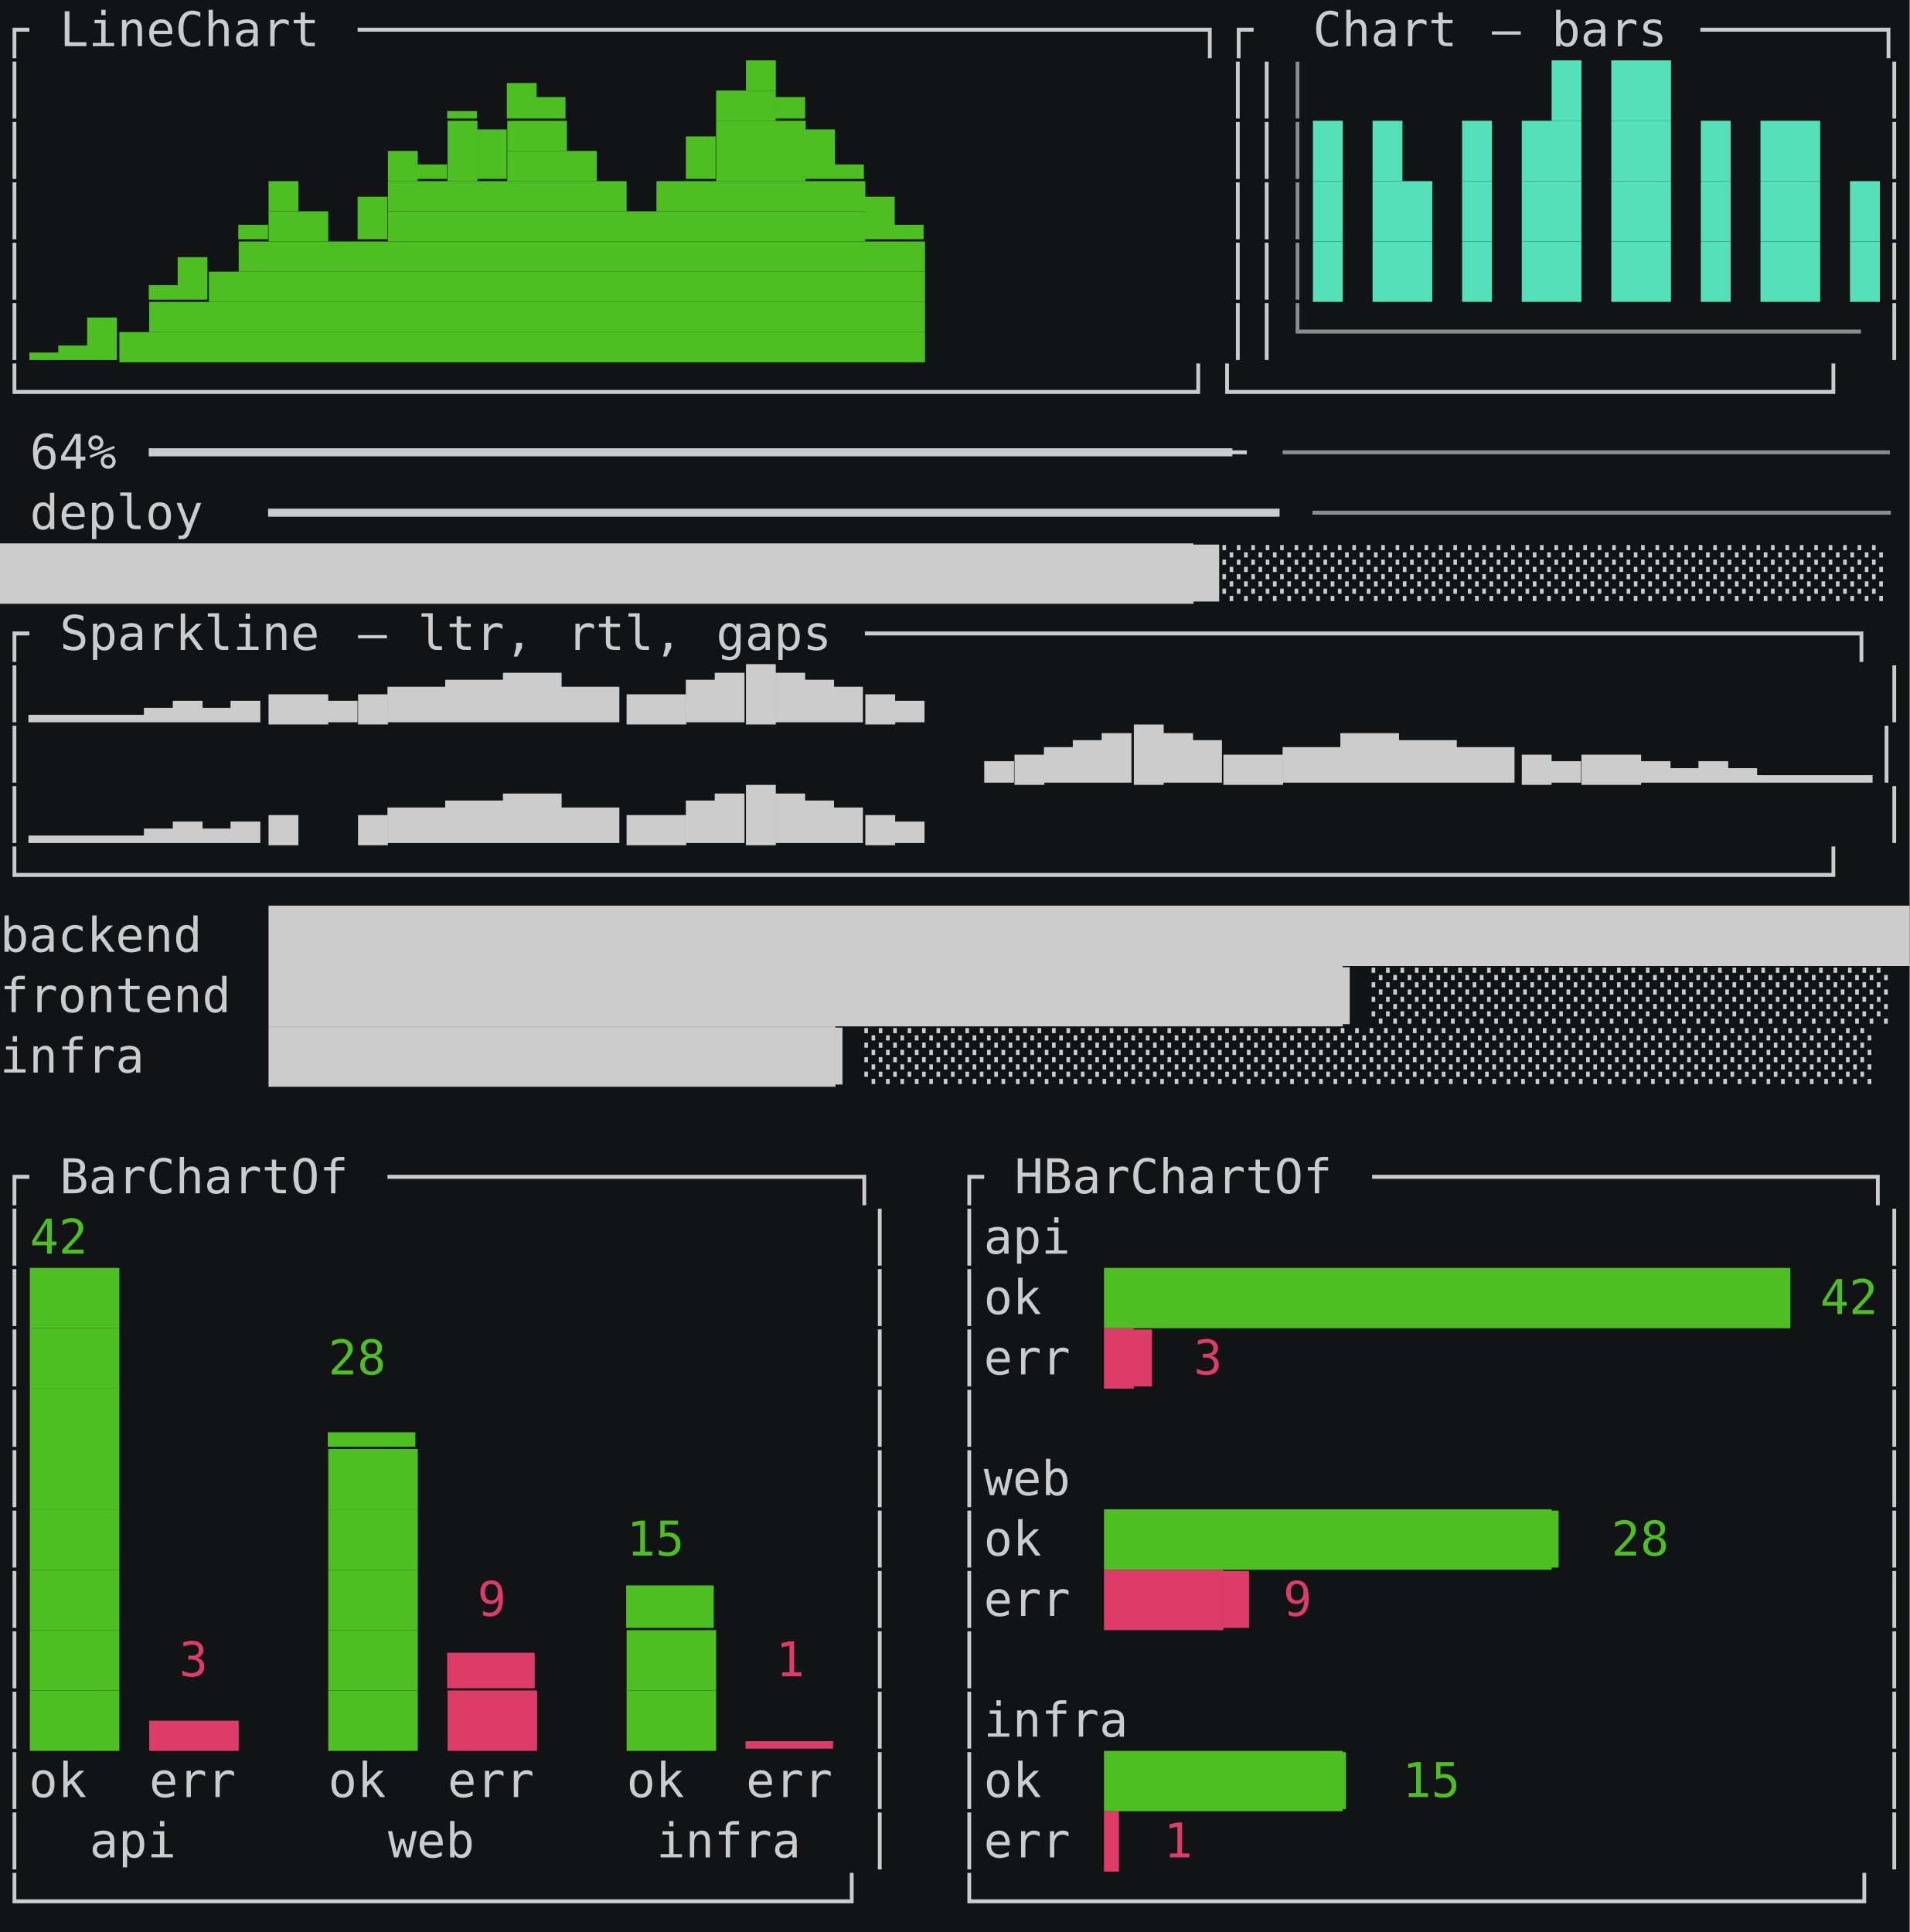
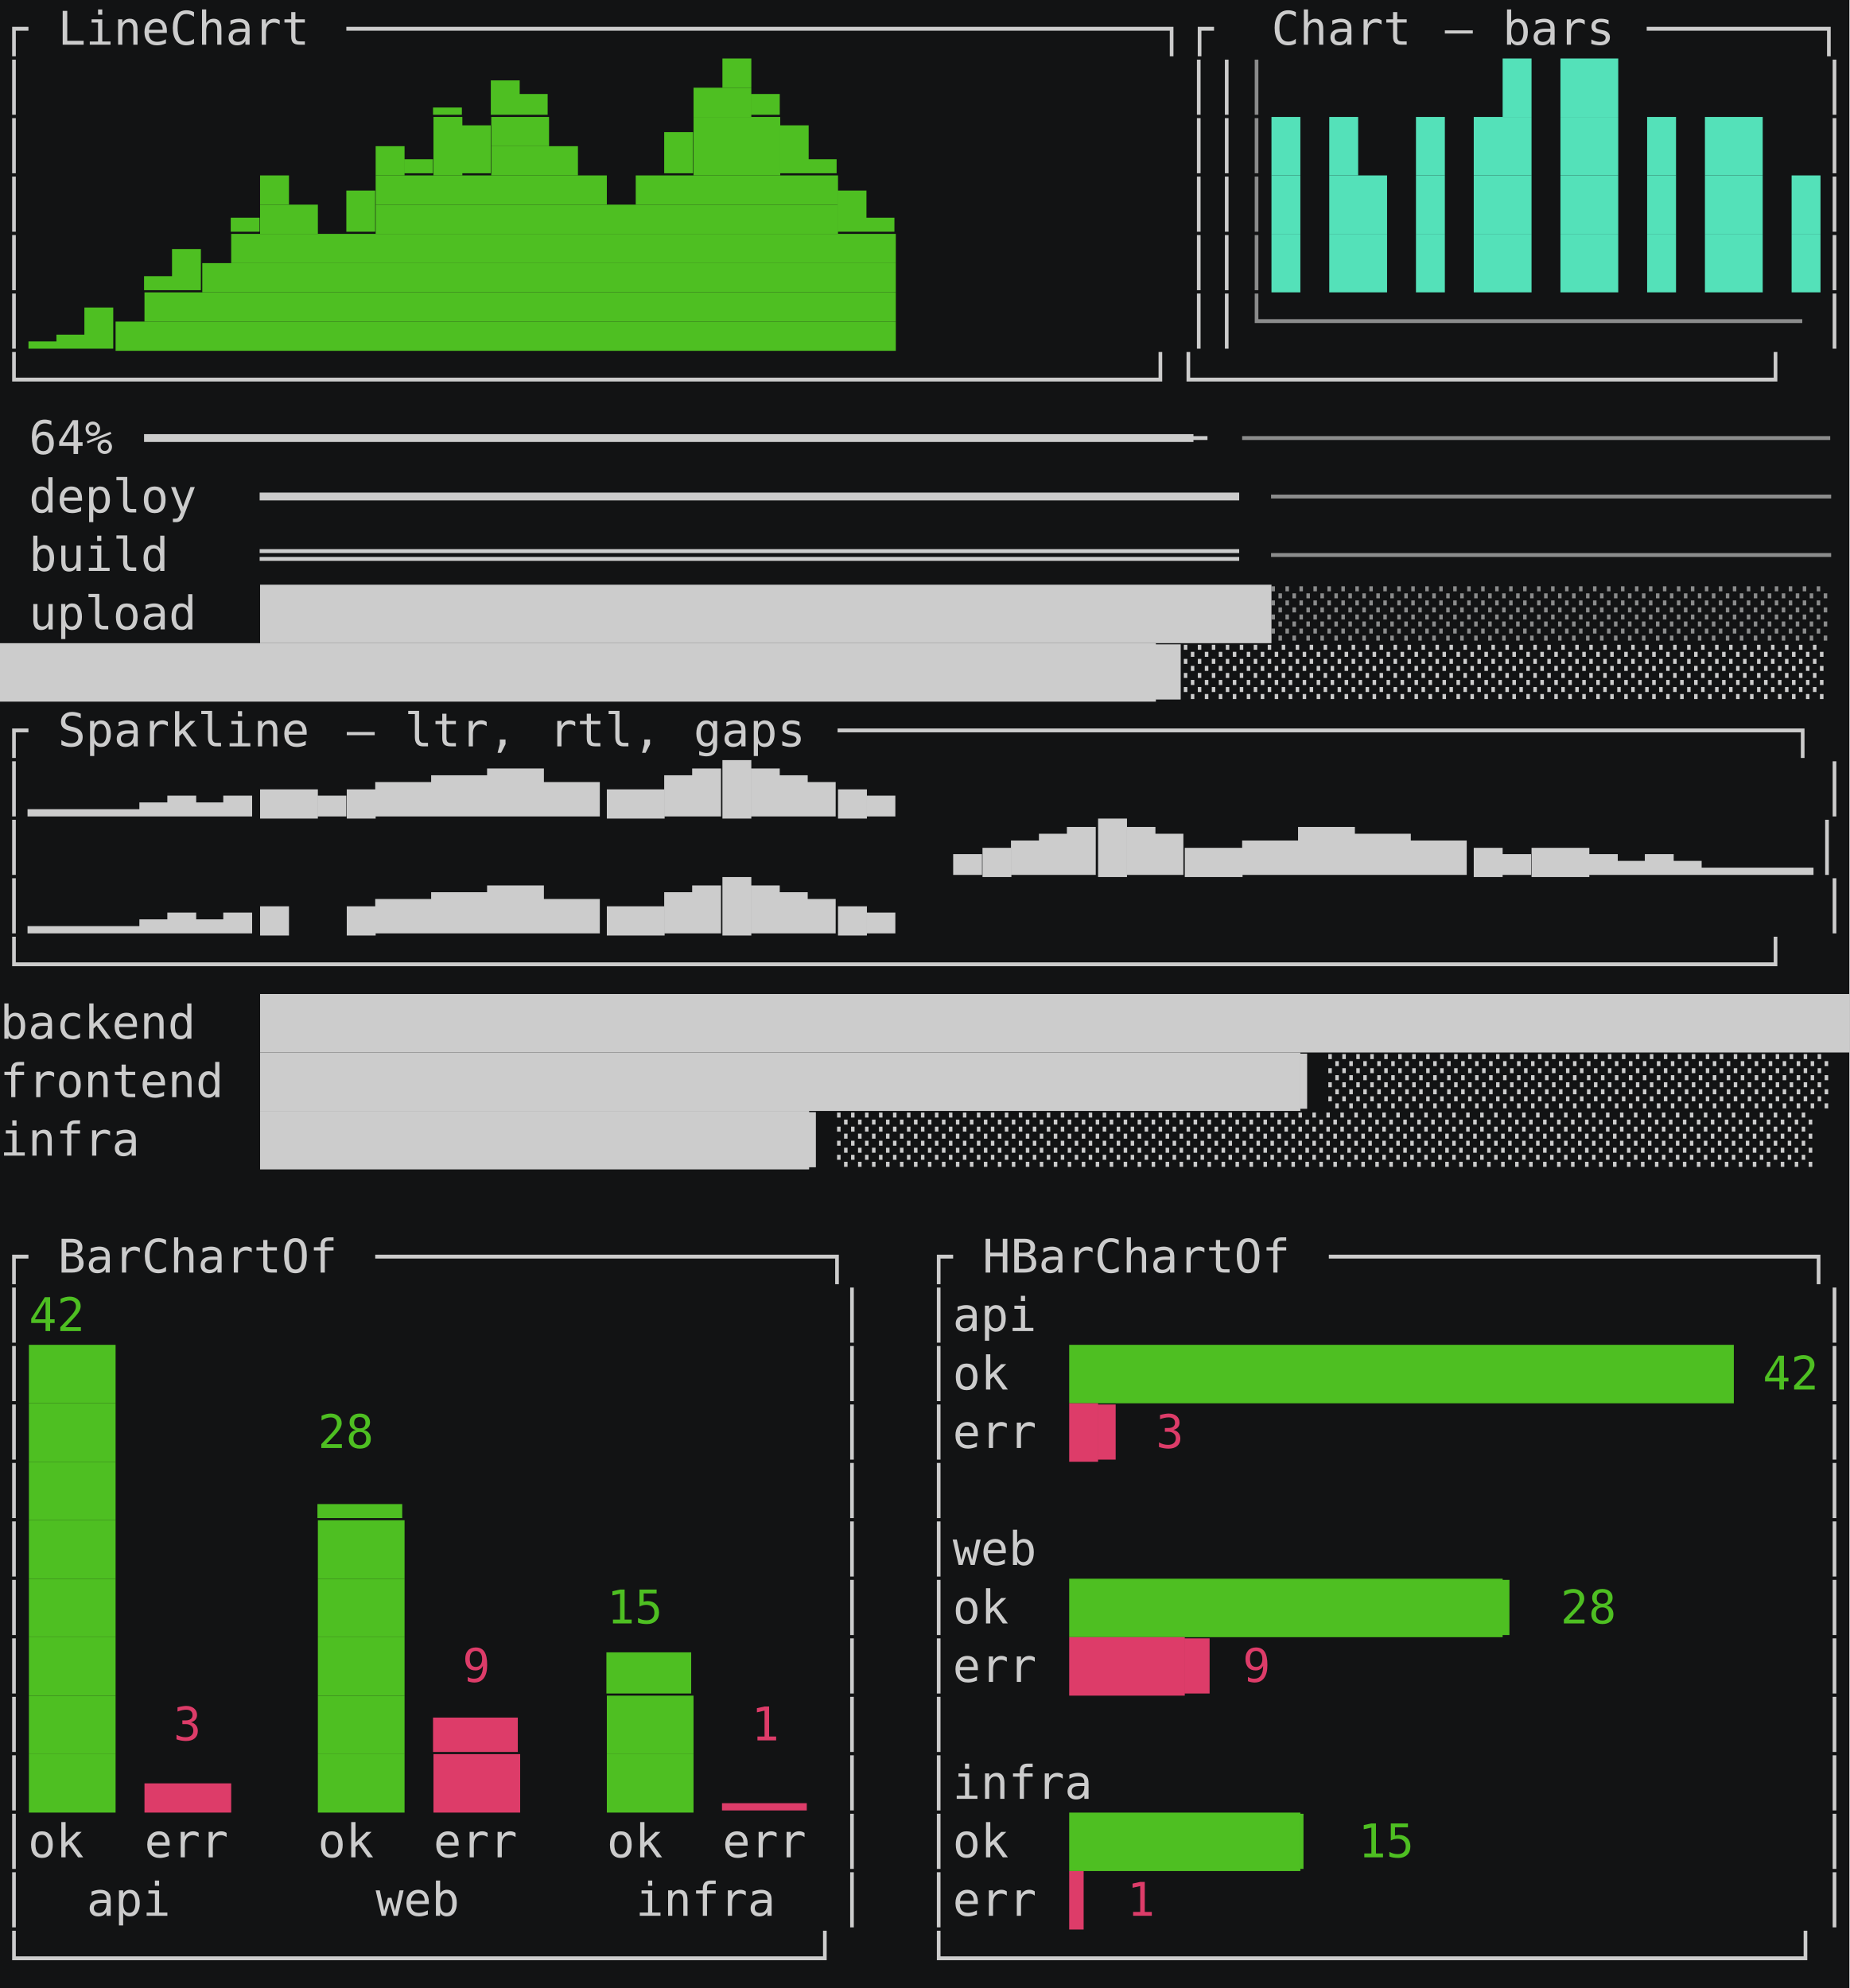
- <svg xmlns="http://www.w3.org/2000/svg" width="537.60" height="544.00" viewBox="0 0 537.60 544.00" font-family="ui-monospace, SFMono-Regular, Menlo, Consolas, monospace" font-size="13.5">
+ <svg xmlns="http://www.w3.org/2000/svg" width="537.60" height="578.00" viewBox="0 0 537.60 578.00" font-family="ui-monospace, SFMono-Regular, Menlo, Consolas, monospace" font-size="13.5">
  <rect width="100%" height="100%" fill="#121314" />
  <text x="0.00" y="13.00" fill="#cccccc" textLength="8.40" lengthAdjust="spacingAndGlyphs">┌</text>
  <text x="16.80" y="13.00" fill="#cccccc" textLength="75.60" lengthAdjust="spacingAndGlyphs">LineChart</text>
  <text x="100.80" y="13.00" fill="#cccccc" textLength="260.40" lengthAdjust="spacingAndGlyphs">─────────────────────────────┐┌</text>
  <text x="369.60" y="13.00" fill="#cccccc" textLength="42.00" lengthAdjust="spacingAndGlyphs">Chart</text>
  <text x="420.00" y="13.00" fill="#cccccc" textLength="8.40" lengthAdjust="spacingAndGlyphs">—</text>
  <text x="436.80" y="13.00" fill="#cccccc" textLength="33.60" lengthAdjust="spacingAndGlyphs">bars</text>
  <text x="478.80" y="13.00" fill="#cccccc" textLength="58.80" lengthAdjust="spacingAndGlyphs">──────┐</text>
  <text x="0.00" y="30.00" fill="#cccccc" textLength="8.40" lengthAdjust="spacingAndGlyphs">│</text>
  <text x="126.00" y="30.00" fill="#4ebf22" textLength="8.40" lengthAdjust="spacingAndGlyphs">▁</text>
  <text x="142.80" y="30.00" fill="#4ebf22" textLength="16.80" lengthAdjust="spacingAndGlyphs">▅▃</text>
  <rect x="210.00" y="17.00" width="8.40" height="8.50" fill="#4ebf22" />
  <rect x="201.60" y="25.50" width="16.80" height="8.50" fill="#4ebf22" />
  <text x="218.40" y="30.00" fill="#4ebf22" textLength="8.40" lengthAdjust="spacingAndGlyphs">▃</text>
  <text x="344.40" y="30.00" fill="#cccccc" textLength="16.80" lengthAdjust="spacingAndGlyphs">││</text>
  <text x="361.20" y="30.00" fill="#cccccc" textLength="8.40" lengthAdjust="spacingAndGlyphs" opacity="0.65">│</text>
  <rect x="436.80" y="17.00" width="8.40" height="17.00" fill="#54e1b9" />
  <rect x="453.60" y="17.00" width="16.80" height="17.00" fill="#54e1b9" />
  <text x="529.20" y="30.00" fill="#cccccc" textLength="8.40" lengthAdjust="spacingAndGlyphs">│</text>
  <text x="0.00" y="47.00" fill="#cccccc" textLength="8.40" lengthAdjust="spacingAndGlyphs">│</text>
  <rect x="109.20" y="42.50" width="8.40" height="8.50" fill="#4ebf22" />
  <text x="117.60" y="47.00" fill="#4ebf22" textLength="8.40" lengthAdjust="spacingAndGlyphs">▂</text>
  <rect x="126.00" y="34.00" width="8.40" height="17.00" fill="#4ebf22" />
  <text x="134.40" y="47.00" fill="#4ebf22" textLength="8.40" lengthAdjust="spacingAndGlyphs">▇</text>
  <rect x="142.80" y="34.00" width="16.80" height="8.50" fill="#4ebf22" />
  <rect x="142.80" y="42.50" width="25.20" height="8.50" fill="#4ebf22" />
  <text x="193.20" y="47.00" fill="#4ebf22" textLength="8.40" lengthAdjust="spacingAndGlyphs">▆</text>
  <rect x="201.60" y="34.00" width="25.20" height="17.00" fill="#4ebf22" />
  <text x="226.80" y="47.00" fill="#4ebf22" textLength="16.80" lengthAdjust="spacingAndGlyphs">▇▂</text>
  <text x="344.40" y="47.00" fill="#cccccc" textLength="16.80" lengthAdjust="spacingAndGlyphs">││</text>
  <text x="361.20" y="47.00" fill="#cccccc" textLength="8.40" lengthAdjust="spacingAndGlyphs" opacity="0.65">│</text>
  <rect x="369.60" y="34.00" width="8.40" height="17.00" fill="#54e1b9" />
  <rect x="386.40" y="34.00" width="8.40" height="17.00" fill="#54e1b9" />
  <rect x="411.60" y="34.00" width="8.40" height="17.00" fill="#54e1b9" />
  <rect x="428.40" y="34.00" width="16.80" height="17.00" fill="#54e1b9" />
  <rect x="453.60" y="34.00" width="16.80" height="17.00" fill="#54e1b9" />
  <rect x="478.80" y="34.00" width="8.40" height="17.00" fill="#54e1b9" />
  <rect x="495.60" y="34.00" width="16.80" height="17.00" fill="#54e1b9" />
  <text x="529.20" y="47.00" fill="#cccccc" textLength="8.40" lengthAdjust="spacingAndGlyphs">│</text>
  <text x="0.00" y="64.00" fill="#cccccc" textLength="8.40" lengthAdjust="spacingAndGlyphs">│</text>
  <text x="67.20" y="64.00" fill="#4ebf22" textLength="8.40" lengthAdjust="spacingAndGlyphs">▂</text>
  <rect x="75.60" y="51.00" width="8.40" height="8.50" fill="#4ebf22" />
  <rect x="75.60" y="59.50" width="16.80" height="8.50" fill="#4ebf22" />
  <text x="100.80" y="64.00" fill="#4ebf22" textLength="8.40" lengthAdjust="spacingAndGlyphs">▆</text>
  <rect x="109.20" y="51.00" width="67.20" height="8.50" fill="#4ebf22" />
  <rect x="184.80" y="51.00" width="58.80" height="8.50" fill="#4ebf22" />
  <rect x="109.20" y="59.50" width="134.40" height="8.50" fill="#4ebf22" />
  <text x="243.60" y="64.00" fill="#4ebf22" textLength="16.80" lengthAdjust="spacingAndGlyphs">▆▂</text>
  <text x="344.40" y="64.00" fill="#cccccc" textLength="16.80" lengthAdjust="spacingAndGlyphs">││</text>
  <text x="361.20" y="64.00" fill="#cccccc" textLength="8.40" lengthAdjust="spacingAndGlyphs" opacity="0.65">│</text>
  <rect x="369.60" y="51.00" width="8.40" height="17.00" fill="#54e1b9" />
  <rect x="386.40" y="51.00" width="16.80" height="17.00" fill="#54e1b9" />
  <rect x="411.60" y="51.00" width="8.40" height="17.00" fill="#54e1b9" />
  <rect x="428.40" y="51.00" width="16.80" height="17.00" fill="#54e1b9" />
  <rect x="453.60" y="51.00" width="16.80" height="17.00" fill="#54e1b9" />
  <rect x="478.80" y="51.00" width="8.40" height="17.00" fill="#54e1b9" />
  <rect x="495.60" y="51.00" width="16.80" height="17.00" fill="#54e1b9" />
  <rect x="520.80" y="51.00" width="8.40" height="17.00" fill="#54e1b9" />
  <text x="529.20" y="64.00" fill="#cccccc" textLength="8.40" lengthAdjust="spacingAndGlyphs">│</text>
  <text x="0.00" y="81.00" fill="#cccccc" textLength="8.40" lengthAdjust="spacingAndGlyphs">│</text>
  <text x="42.00" y="81.00" fill="#4ebf22" textLength="16.80" lengthAdjust="spacingAndGlyphs">▂▆</text>
  <rect x="67.20" y="68.00" width="193.20" height="8.50" fill="#4ebf22" />
  <rect x="58.80" y="76.50" width="201.60" height="8.50" fill="#4ebf22" />
  <text x="344.40" y="81.00" fill="#cccccc" textLength="16.80" lengthAdjust="spacingAndGlyphs">││</text>
  <text x="361.20" y="81.00" fill="#cccccc" textLength="8.40" lengthAdjust="spacingAndGlyphs" opacity="0.65">│</text>
  <rect x="369.60" y="68.00" width="8.40" height="17.00" fill="#54e1b9" />
  <rect x="386.40" y="68.00" width="16.80" height="17.00" fill="#54e1b9" />
  <rect x="411.60" y="68.00" width="8.40" height="17.00" fill="#54e1b9" />
  <rect x="428.40" y="68.00" width="16.80" height="17.00" fill="#54e1b9" />
  <rect x="453.60" y="68.00" width="16.80" height="17.00" fill="#54e1b9" />
  <rect x="478.80" y="68.00" width="8.40" height="17.00" fill="#54e1b9" />
  <rect x="495.60" y="68.00" width="16.80" height="17.00" fill="#54e1b9" />
  <rect x="520.80" y="68.00" width="8.40" height="17.00" fill="#54e1b9" />
  <text x="529.20" y="81.00" fill="#cccccc" textLength="8.40" lengthAdjust="spacingAndGlyphs">│</text>
  <text x="0.00" y="98.00" fill="#cccccc" textLength="8.40" lengthAdjust="spacingAndGlyphs">│</text>
  <text x="8.40" y="98.00" fill="#4ebf22" textLength="25.20" lengthAdjust="spacingAndGlyphs">▁▂▆</text>
  <rect x="42.00" y="85.00" width="218.40" height="8.50" fill="#4ebf22" />
  <rect x="33.60" y="93.50" width="226.80" height="8.50" fill="#4ebf22" />
  <text x="344.40" y="98.00" fill="#cccccc" textLength="16.80" lengthAdjust="spacingAndGlyphs">││</text>
  <text x="361.20" y="98.00" fill="#cccccc" textLength="168.00" lengthAdjust="spacingAndGlyphs" opacity="0.65">└───────────────────</text>
  <text x="529.20" y="98.00" fill="#cccccc" textLength="8.40" lengthAdjust="spacingAndGlyphs">│</text>
  <text x="0.00" y="115.00" fill="#cccccc" textLength="537.60" lengthAdjust="spacingAndGlyphs">└────────────────────────────────────────┘└────────────────────┘</text>
  <text x="8.40" y="132.00" fill="#cccccc" textLength="25.20" lengthAdjust="spacingAndGlyphs">64%</text>
  <text x="42.00" y="132.00" fill="#cccccc" textLength="319.20" lengthAdjust="spacingAndGlyphs">━━━━━━━━━━━━━━━━━━━━━━━━━━━━━━━━━━━━━╾</text>
  <text x="361.20" y="132.00" fill="#cccccc" textLength="176.40" lengthAdjust="spacingAndGlyphs" opacity="0.65">─────────────────────</text>
  <text x="8.40" y="149.00" fill="#cccccc" textLength="50.40" lengthAdjust="spacingAndGlyphs">deploy</text>
  <text x="75.60" y="149.00" fill="#cccccc" textLength="294.00" lengthAdjust="spacingAndGlyphs">━━━━━━━━━━━━━━━━━━━━━━━━━━━━━━━━━━━</text>
  <text x="369.60" y="149.00" fill="#cccccc" textLength="168.00" lengthAdjust="spacingAndGlyphs" opacity="0.65">────────────────────</text>
-   <rect x="0.00" y="153.00" width="336.00" height="17.00" fill="#cccccc" />
-   <text x="336.00" y="166.00" fill="#cccccc" textLength="201.60" lengthAdjust="spacingAndGlyphs">▉░░░░░░░░░░░░░░░░░░░░░░░</text>
-   <text x="0.00" y="183.00" fill="#cccccc" textLength="8.40" lengthAdjust="spacingAndGlyphs">┌</text>
-   <text x="16.80" y="183.00" fill="#cccccc" textLength="75.60" lengthAdjust="spacingAndGlyphs">Sparkline</text>
-   <text x="100.80" y="183.00" fill="#cccccc" textLength="8.40" lengthAdjust="spacingAndGlyphs">—</text>
-   <text x="117.60" y="183.00" fill="#cccccc" textLength="33.60" lengthAdjust="spacingAndGlyphs">ltr,</text>
-   <text x="159.60" y="183.00" fill="#cccccc" textLength="33.60" lengthAdjust="spacingAndGlyphs">rtl,</text>
-   <text x="201.60" y="183.00" fill="#cccccc" textLength="33.60" lengthAdjust="spacingAndGlyphs">gaps</text>
-   <text x="243.60" y="183.00" fill="#cccccc" textLength="294.00" lengthAdjust="spacingAndGlyphs">──────────────────────────────────┐</text>
-   <text x="0.00" y="200.00" fill="#cccccc" textLength="75.60" lengthAdjust="spacingAndGlyphs">│▁▁▁▁▂▃▂▃</text>
-   <rect x="75.60" y="195.50" width="16.80" height="8.50" fill="#cccccc" />
-   <text x="92.40" y="200.00" fill="#cccccc" textLength="8.40" lengthAdjust="spacingAndGlyphs">▃</text>
-   <rect x="100.80" y="195.50" width="8.40" height="8.50" fill="#cccccc" />
-   <text x="109.20" y="200.00" fill="#cccccc" textLength="67.20" lengthAdjust="spacingAndGlyphs">▅▅▆▆▇▇▅▅</text>
-   <rect x="176.40" y="195.50" width="16.80" height="8.50" fill="#cccccc" />
-   <text x="193.20" y="200.00" fill="#cccccc" textLength="16.80" lengthAdjust="spacingAndGlyphs">▆▇</text>
-   <rect x="210.00" y="187.00" width="8.40" height="17.00" fill="#cccccc" />
-   <text x="218.40" y="200.00" fill="#cccccc" textLength="25.20" lengthAdjust="spacingAndGlyphs">▇▆▅</text>
-   <rect x="243.60" y="195.50" width="8.40" height="8.50" fill="#cccccc" />
-   <text x="252.00" y="200.00" fill="#cccccc" textLength="8.40" lengthAdjust="spacingAndGlyphs">▃</text>
-   <text x="529.20" y="200.00" fill="#cccccc" textLength="8.40" lengthAdjust="spacingAndGlyphs">│</text>
-   <text x="0.00" y="217.00" fill="#cccccc" textLength="8.40" lengthAdjust="spacingAndGlyphs">│</text>
-   <text x="277.20" y="217.00" fill="#cccccc" textLength="8.40" lengthAdjust="spacingAndGlyphs">▃</text>
-   <rect x="285.60" y="212.50" width="8.40" height="8.50" fill="#cccccc" />
-   <text x="294.00" y="217.00" fill="#cccccc" textLength="25.20" lengthAdjust="spacingAndGlyphs">▅▆▇</text>
-   <rect x="319.20" y="204.00" width="8.40" height="17.00" fill="#cccccc" />
-   <text x="327.60" y="217.00" fill="#cccccc" textLength="16.80" lengthAdjust="spacingAndGlyphs">▇▆</text>
-   <rect x="344.40" y="212.50" width="16.80" height="8.50" fill="#cccccc" />
-   <text x="361.20" y="217.00" fill="#cccccc" textLength="67.20" lengthAdjust="spacingAndGlyphs">▅▅▇▇▆▆▅▅</text>
-   <rect x="428.40" y="212.50" width="8.40" height="8.50" fill="#cccccc" />
-   <text x="436.80" y="217.00" fill="#cccccc" textLength="8.40" lengthAdjust="spacingAndGlyphs">▃</text>
-   <rect x="445.20" y="212.50" width="16.80" height="8.50" fill="#cccccc" />
-   <text x="462.00" y="217.00" fill="#cccccc" textLength="75.60" lengthAdjust="spacingAndGlyphs">▃▂▃▂▁▁▁▁│</text>
+   <text x="8.40" y="166.00" fill="#cccccc" textLength="42.00" lengthAdjust="spacingAndGlyphs">build</text>
+   <text x="75.60" y="166.00" fill="#cccccc" textLength="294.00" lengthAdjust="spacingAndGlyphs">═══════════════════════════════════</text>
+   <text x="369.60" y="166.00" fill="#cccccc" textLength="168.00" lengthAdjust="spacingAndGlyphs" opacity="0.65">────────────────────</text>
+   <text x="8.40" y="183.00" fill="#cccccc" textLength="50.40" lengthAdjust="spacingAndGlyphs">upload</text>
+   <rect x="75.60" y="170.00" width="294.00" height="17.00" fill="#cccccc" />
+   <text x="369.60" y="183.00" fill="#cccccc" textLength="168.00" lengthAdjust="spacingAndGlyphs" opacity="0.65">░░░░░░░░░░░░░░░░░░░░</text>
+   <rect x="0.00" y="187.00" width="336.00" height="17.00" fill="#cccccc" />
+   <text x="336.00" y="200.00" fill="#cccccc" textLength="201.60" lengthAdjust="spacingAndGlyphs">▉░░░░░░░░░░░░░░░░░░░░░░░</text>
+   <text x="0.00" y="217.00" fill="#cccccc" textLength="8.40" lengthAdjust="spacingAndGlyphs">┌</text>
+   <text x="16.80" y="217.00" fill="#cccccc" textLength="75.60" lengthAdjust="spacingAndGlyphs">Sparkline</text>
+   <text x="100.80" y="217.00" fill="#cccccc" textLength="8.40" lengthAdjust="spacingAndGlyphs">—</text>
+   <text x="117.60" y="217.00" fill="#cccccc" textLength="33.60" lengthAdjust="spacingAndGlyphs">ltr,</text>
+   <text x="159.60" y="217.00" fill="#cccccc" textLength="33.60" lengthAdjust="spacingAndGlyphs">rtl,</text>
+   <text x="201.60" y="217.00" fill="#cccccc" textLength="33.60" lengthAdjust="spacingAndGlyphs">gaps</text>
+   <text x="243.60" y="217.00" fill="#cccccc" textLength="294.00" lengthAdjust="spacingAndGlyphs">──────────────────────────────────┐</text>
  <text x="0.00" y="234.00" fill="#cccccc" textLength="75.60" lengthAdjust="spacingAndGlyphs">│▁▁▁▁▂▃▂▃</text>
-   <rect x="75.60" y="229.50" width="8.40" height="8.50" fill="#cccccc" />
+   <rect x="75.60" y="229.50" width="16.80" height="8.50" fill="#cccccc" />
+   <text x="92.40" y="234.00" fill="#cccccc" textLength="8.40" lengthAdjust="spacingAndGlyphs">▃</text>
  <rect x="100.80" y="229.50" width="8.40" height="8.50" fill="#cccccc" />
  <text x="109.20" y="234.00" fill="#cccccc" textLength="67.20" lengthAdjust="spacingAndGlyphs">▅▅▆▆▇▇▅▅</text>
  <rect x="176.40" y="229.50" width="16.80" height="8.50" fill="#cccccc" />
  <text x="193.20" y="234.00" fill="#cccccc" textLength="16.80" lengthAdjust="spacingAndGlyphs">▆▇</text>
  <rect x="210.00" y="221.00" width="8.40" height="17.00" fill="#cccccc" />
  <text x="218.40" y="234.00" fill="#cccccc" textLength="25.20" lengthAdjust="spacingAndGlyphs">▇▆▅</text>
  <rect x="243.60" y="229.50" width="8.40" height="8.50" fill="#cccccc" />
  <text x="252.00" y="234.00" fill="#cccccc" textLength="8.40" lengthAdjust="spacingAndGlyphs">▃</text>
  <text x="529.20" y="234.00" fill="#cccccc" textLength="8.40" lengthAdjust="spacingAndGlyphs">│</text>
-   <text x="0.00" y="251.00" fill="#cccccc" textLength="537.60" lengthAdjust="spacingAndGlyphs">└──────────────────────────────────────────────────────────────┘</text>
-   <text x="0.00" y="268.00" fill="#cccccc" textLength="58.80" lengthAdjust="spacingAndGlyphs">backend</text>
-   <rect x="75.60" y="255.00" width="462.00" height="17.00" fill="#cccccc" />
-   <text x="0.00" y="285.00" fill="#cccccc" textLength="67.20" lengthAdjust="spacingAndGlyphs">frontend</text>
-   <rect x="75.60" y="272.00" width="302.40" height="17.00" fill="#cccccc" />
-   <text x="378.00" y="285.00" fill="#cccccc" textLength="159.60" lengthAdjust="spacingAndGlyphs">▎░░░░░░░░░░░░░░░░░░</text>
-   <text x="0.00" y="302.00" fill="#cccccc" textLength="42.00" lengthAdjust="spacingAndGlyphs">infra</text>
-   <rect x="75.60" y="289.00" width="159.60" height="17.00" fill="#cccccc" />
-   <text x="235.20" y="302.00" fill="#cccccc" textLength="302.40" lengthAdjust="spacingAndGlyphs">▎░░░░░░░░░░░░░░░░░░░░░░░░░░░░░░░░░░░</text>
-   <text x="0.00" y="336.00" fill="#cccccc" textLength="8.40" lengthAdjust="spacingAndGlyphs">┌</text>
-   <text x="16.80" y="336.00" fill="#cccccc" textLength="84.00" lengthAdjust="spacingAndGlyphs">BarChartOf</text>
-   <text x="109.20" y="336.00" fill="#cccccc" textLength="142.80" lengthAdjust="spacingAndGlyphs">────────────────┐</text>
-   <text x="268.80" y="336.00" fill="#cccccc" textLength="8.40" lengthAdjust="spacingAndGlyphs">┌</text>
-   <text x="285.60" y="336.00" fill="#cccccc" textLength="92.40" lengthAdjust="spacingAndGlyphs">HBarChartOf</text>
-   <text x="386.40" y="336.00" fill="#cccccc" textLength="151.20" lengthAdjust="spacingAndGlyphs">─────────────────┐</text>
-   <text x="0.00" y="353.00" fill="#cccccc" textLength="8.40" lengthAdjust="spacingAndGlyphs">│</text>
-   <text x="8.40" y="353.00" fill="#4ebf22" textLength="16.80" lengthAdjust="spacingAndGlyphs">42</text>
-   <text x="243.60" y="353.00" fill="#cccccc" textLength="8.40" lengthAdjust="spacingAndGlyphs">│</text>
-   <text x="268.80" y="353.00" fill="#cccccc" textLength="33.60" lengthAdjust="spacingAndGlyphs">│api</text>
-   <text x="529.20" y="353.00" fill="#cccccc" textLength="8.40" lengthAdjust="spacingAndGlyphs">│</text>
-   <text x="0.00" y="370.00" fill="#cccccc" textLength="8.40" lengthAdjust="spacingAndGlyphs">│</text>
-   <rect x="8.40" y="357.00" width="25.20" height="17.00" fill="#4ebf22" />
-   <text x="243.60" y="370.00" fill="#cccccc" textLength="8.40" lengthAdjust="spacingAndGlyphs">│</text>
-   <text x="268.80" y="370.00" fill="#cccccc" textLength="25.20" lengthAdjust="spacingAndGlyphs">│ok</text>
-   <rect x="310.80" y="357.00" width="193.20" height="17.00" fill="#4ebf22" />
-   <text x="512.40" y="370.00" fill="#4ebf22" textLength="16.80" lengthAdjust="spacingAndGlyphs">42</text>
-   <text x="529.20" y="370.00" fill="#cccccc" textLength="8.40" lengthAdjust="spacingAndGlyphs">│</text>
+   <text x="0.00" y="251.00" fill="#cccccc" textLength="8.40" lengthAdjust="spacingAndGlyphs">│</text>
+   <text x="277.20" y="251.00" fill="#cccccc" textLength="8.40" lengthAdjust="spacingAndGlyphs">▃</text>
+   <rect x="285.60" y="246.50" width="8.40" height="8.50" fill="#cccccc" />
+   <text x="294.00" y="251.00" fill="#cccccc" textLength="25.20" lengthAdjust="spacingAndGlyphs">▅▆▇</text>
+   <rect x="319.20" y="238.00" width="8.40" height="17.00" fill="#cccccc" />
+   <text x="327.60" y="251.00" fill="#cccccc" textLength="16.80" lengthAdjust="spacingAndGlyphs">▇▆</text>
+   <rect x="344.40" y="246.50" width="16.80" height="8.50" fill="#cccccc" />
+   <text x="361.20" y="251.00" fill="#cccccc" textLength="67.20" lengthAdjust="spacingAndGlyphs">▅▅▇▇▆▆▅▅</text>
+   <rect x="428.40" y="246.50" width="8.40" height="8.50" fill="#cccccc" />
+   <text x="436.80" y="251.00" fill="#cccccc" textLength="8.40" lengthAdjust="spacingAndGlyphs">▃</text>
+   <rect x="445.20" y="246.50" width="16.80" height="8.50" fill="#cccccc" />
+   <text x="462.00" y="251.00" fill="#cccccc" textLength="75.60" lengthAdjust="spacingAndGlyphs">▃▂▃▂▁▁▁▁│</text>
+   <text x="0.00" y="268.00" fill="#cccccc" textLength="75.60" lengthAdjust="spacingAndGlyphs">│▁▁▁▁▂▃▂▃</text>
+   <rect x="75.60" y="263.50" width="8.40" height="8.50" fill="#cccccc" />
+   <rect x="100.80" y="263.50" width="8.40" height="8.50" fill="#cccccc" />
+   <text x="109.20" y="268.00" fill="#cccccc" textLength="67.20" lengthAdjust="spacingAndGlyphs">▅▅▆▆▇▇▅▅</text>
+   <rect x="176.40" y="263.50" width="16.80" height="8.50" fill="#cccccc" />
+   <text x="193.20" y="268.00" fill="#cccccc" textLength="16.80" lengthAdjust="spacingAndGlyphs">▆▇</text>
+   <rect x="210.00" y="255.00" width="8.40" height="17.00" fill="#cccccc" />
+   <text x="218.40" y="268.00" fill="#cccccc" textLength="25.20" lengthAdjust="spacingAndGlyphs">▇▆▅</text>
+   <rect x="243.60" y="263.50" width="8.40" height="8.50" fill="#cccccc" />
+   <text x="252.00" y="268.00" fill="#cccccc" textLength="8.40" lengthAdjust="spacingAndGlyphs">▃</text>
+   <text x="529.20" y="268.00" fill="#cccccc" textLength="8.40" lengthAdjust="spacingAndGlyphs">│</text>
+   <text x="0.00" y="285.00" fill="#cccccc" textLength="537.60" lengthAdjust="spacingAndGlyphs">└──────────────────────────────────────────────────────────────┘</text>
+   <text x="0.00" y="302.00" fill="#cccccc" textLength="58.80" lengthAdjust="spacingAndGlyphs">backend</text>
+   <rect x="75.60" y="289.00" width="462.00" height="17.00" fill="#cccccc" />
+   <text x="0.00" y="319.00" fill="#cccccc" textLength="67.20" lengthAdjust="spacingAndGlyphs">frontend</text>
+   <rect x="75.60" y="306.00" width="302.40" height="17.00" fill="#cccccc" />
+   <text x="378.00" y="319.00" fill="#cccccc" textLength="159.60" lengthAdjust="spacingAndGlyphs">▎░░░░░░░░░░░░░░░░░░</text>
+   <text x="0.00" y="336.00" fill="#cccccc" textLength="42.00" lengthAdjust="spacingAndGlyphs">infra</text>
+   <rect x="75.60" y="323.00" width="159.60" height="17.00" fill="#cccccc" />
+   <text x="235.20" y="336.00" fill="#cccccc" textLength="302.40" lengthAdjust="spacingAndGlyphs">▎░░░░░░░░░░░░░░░░░░░░░░░░░░░░░░░░░░░</text>
+   <text x="0.00" y="370.00" fill="#cccccc" textLength="8.40" lengthAdjust="spacingAndGlyphs">┌</text>
+   <text x="16.80" y="370.00" fill="#cccccc" textLength="84.00" lengthAdjust="spacingAndGlyphs">BarChartOf</text>
+   <text x="109.20" y="370.00" fill="#cccccc" textLength="142.80" lengthAdjust="spacingAndGlyphs">────────────────┐</text>
+   <text x="268.80" y="370.00" fill="#cccccc" textLength="8.40" lengthAdjust="spacingAndGlyphs">┌</text>
+   <text x="285.60" y="370.00" fill="#cccccc" textLength="92.40" lengthAdjust="spacingAndGlyphs">HBarChartOf</text>
+   <text x="386.40" y="370.00" fill="#cccccc" textLength="151.20" lengthAdjust="spacingAndGlyphs">─────────────────┐</text>
  <text x="0.00" y="387.00" fill="#cccccc" textLength="8.40" lengthAdjust="spacingAndGlyphs">│</text>
-   <rect x="8.40" y="374.00" width="25.20" height="17.00" fill="#4ebf22" />
-   <text x="92.40" y="387.00" fill="#4ebf22" textLength="16.80" lengthAdjust="spacingAndGlyphs">28</text>
+   <text x="8.40" y="387.00" fill="#4ebf22" textLength="16.80" lengthAdjust="spacingAndGlyphs">42</text>
  <text x="243.60" y="387.00" fill="#cccccc" textLength="8.40" lengthAdjust="spacingAndGlyphs">│</text>
-   <text x="268.80" y="387.00" fill="#cccccc" textLength="33.60" lengthAdjust="spacingAndGlyphs">│err</text>
-   <rect x="310.80" y="374.00" width="8.40" height="17.00" fill="#dd3c69" />
-   <text x="319.20" y="387.00" fill="#dd3c69" textLength="8.40" lengthAdjust="spacingAndGlyphs">▋</text>
-   <text x="336.00" y="387.00" fill="#dd3c69" textLength="8.40" lengthAdjust="spacingAndGlyphs">3</text>
+   <text x="268.80" y="387.00" fill="#cccccc" textLength="33.60" lengthAdjust="spacingAndGlyphs">│api</text>
  <text x="529.20" y="387.00" fill="#cccccc" textLength="8.40" lengthAdjust="spacingAndGlyphs">│</text>
  <text x="0.00" y="404.00" fill="#cccccc" textLength="8.40" lengthAdjust="spacingAndGlyphs">│</text>
  <rect x="8.40" y="391.00" width="25.20" height="17.00" fill="#4ebf22" />
-   <text x="92.40" y="404.00" fill="#4ebf22" textLength="25.20" lengthAdjust="spacingAndGlyphs">▂▂▂</text>
  <text x="243.60" y="404.00" fill="#cccccc" textLength="8.40" lengthAdjust="spacingAndGlyphs">│</text>
-   <text x="268.80" y="404.00" fill="#cccccc" textLength="8.40" lengthAdjust="spacingAndGlyphs">│</text>
+   <text x="268.80" y="404.00" fill="#cccccc" textLength="25.20" lengthAdjust="spacingAndGlyphs">│ok</text>
+   <rect x="310.80" y="391.00" width="193.20" height="17.00" fill="#4ebf22" />
+   <text x="512.40" y="404.00" fill="#4ebf22" textLength="16.80" lengthAdjust="spacingAndGlyphs">42</text>
  <text x="529.20" y="404.00" fill="#cccccc" textLength="8.40" lengthAdjust="spacingAndGlyphs">│</text>
  <text x="0.00" y="421.00" fill="#cccccc" textLength="8.40" lengthAdjust="spacingAndGlyphs">│</text>
  <rect x="8.40" y="408.00" width="25.20" height="17.00" fill="#4ebf22" />
-   <rect x="92.40" y="408.00" width="25.20" height="17.00" fill="#4ebf22" />
+   <text x="92.40" y="421.00" fill="#4ebf22" textLength="16.80" lengthAdjust="spacingAndGlyphs">28</text>
  <text x="243.60" y="421.00" fill="#cccccc" textLength="8.40" lengthAdjust="spacingAndGlyphs">│</text>
-   <text x="268.80" y="421.00" fill="#cccccc" textLength="33.60" lengthAdjust="spacingAndGlyphs">│web</text>
+   <text x="268.80" y="421.00" fill="#cccccc" textLength="33.60" lengthAdjust="spacingAndGlyphs">│err</text>
+   <rect x="310.80" y="408.00" width="8.40" height="17.00" fill="#dd3c69" />
+   <text x="319.20" y="421.00" fill="#dd3c69" textLength="8.40" lengthAdjust="spacingAndGlyphs">▋</text>
+   <text x="336.00" y="421.00" fill="#dd3c69" textLength="8.40" lengthAdjust="spacingAndGlyphs">3</text>
  <text x="529.20" y="421.00" fill="#cccccc" textLength="8.40" lengthAdjust="spacingAndGlyphs">│</text>
  <text x="0.00" y="438.00" fill="#cccccc" textLength="8.40" lengthAdjust="spacingAndGlyphs">│</text>
  <rect x="8.40" y="425.00" width="25.20" height="17.00" fill="#4ebf22" />
-   <rect x="92.40" y="425.00" width="25.20" height="17.00" fill="#4ebf22" />
-   <text x="176.40" y="438.00" fill="#4ebf22" textLength="16.80" lengthAdjust="spacingAndGlyphs">15</text>
+   <text x="92.40" y="438.00" fill="#4ebf22" textLength="25.20" lengthAdjust="spacingAndGlyphs">▂▂▂</text>
  <text x="243.60" y="438.00" fill="#cccccc" textLength="8.40" lengthAdjust="spacingAndGlyphs">│</text>
-   <text x="268.80" y="438.00" fill="#cccccc" textLength="25.20" lengthAdjust="spacingAndGlyphs">│ok</text>
-   <rect x="310.80" y="425.00" width="126.00" height="17.00" fill="#4ebf22" />
-   <text x="436.80" y="438.00" fill="#4ebf22" textLength="8.40" lengthAdjust="spacingAndGlyphs">▎</text>
-   <text x="453.60" y="438.00" fill="#4ebf22" textLength="16.80" lengthAdjust="spacingAndGlyphs">28</text>
+   <text x="268.80" y="438.00" fill="#cccccc" textLength="8.40" lengthAdjust="spacingAndGlyphs">│</text>
  <text x="529.20" y="438.00" fill="#cccccc" textLength="8.40" lengthAdjust="spacingAndGlyphs">│</text>
  <text x="0.00" y="455.00" fill="#cccccc" textLength="8.40" lengthAdjust="spacingAndGlyphs">│</text>
  <rect x="8.40" y="442.00" width="25.20" height="17.00" fill="#4ebf22" />
  <rect x="92.40" y="442.00" width="25.20" height="17.00" fill="#4ebf22" />
-   <text x="134.40" y="455.00" fill="#dd3c69" textLength="8.40" lengthAdjust="spacingAndGlyphs">9</text>
-   <text x="176.40" y="455.00" fill="#4ebf22" textLength="25.20" lengthAdjust="spacingAndGlyphs">▆▆▆</text>
  <text x="243.60" y="455.00" fill="#cccccc" textLength="8.40" lengthAdjust="spacingAndGlyphs">│</text>
-   <text x="268.80" y="455.00" fill="#cccccc" textLength="33.60" lengthAdjust="spacingAndGlyphs">│err</text>
-   <rect x="310.80" y="442.00" width="33.60" height="17.00" fill="#dd3c69" />
-   <text x="344.40" y="455.00" fill="#dd3c69" textLength="8.40" lengthAdjust="spacingAndGlyphs">▉</text>
-   <text x="361.20" y="455.00" fill="#dd3c69" textLength="8.40" lengthAdjust="spacingAndGlyphs">9</text>
+   <text x="268.80" y="455.00" fill="#cccccc" textLength="33.60" lengthAdjust="spacingAndGlyphs">│web</text>
  <text x="529.20" y="455.00" fill="#cccccc" textLength="8.40" lengthAdjust="spacingAndGlyphs">│</text>
  <text x="0.00" y="472.00" fill="#cccccc" textLength="8.40" lengthAdjust="spacingAndGlyphs">│</text>
  <rect x="8.40" y="459.00" width="25.20" height="17.00" fill="#4ebf22" />
-   <text x="50.40" y="472.00" fill="#dd3c69" textLength="8.40" lengthAdjust="spacingAndGlyphs">3</text>
  <rect x="92.40" y="459.00" width="25.20" height="17.00" fill="#4ebf22" />
-   <text x="126.00" y="472.00" fill="#dd3c69" textLength="25.20" lengthAdjust="spacingAndGlyphs">▅▅▅</text>
-   <rect x="176.40" y="459.00" width="25.20" height="17.00" fill="#4ebf22" />
-   <text x="218.40" y="472.00" fill="#dd3c69" textLength="8.40" lengthAdjust="spacingAndGlyphs">1</text>
+   <text x="176.40" y="472.00" fill="#4ebf22" textLength="16.80" lengthAdjust="spacingAndGlyphs">15</text>
  <text x="243.60" y="472.00" fill="#cccccc" textLength="8.40" lengthAdjust="spacingAndGlyphs">│</text>
-   <text x="268.80" y="472.00" fill="#cccccc" textLength="8.40" lengthAdjust="spacingAndGlyphs">│</text>
+   <text x="268.80" y="472.00" fill="#cccccc" textLength="25.20" lengthAdjust="spacingAndGlyphs">│ok</text>
+   <rect x="310.80" y="459.00" width="126.00" height="17.00" fill="#4ebf22" />
+   <text x="436.80" y="472.00" fill="#4ebf22" textLength="8.40" lengthAdjust="spacingAndGlyphs">▎</text>
+   <text x="453.60" y="472.00" fill="#4ebf22" textLength="16.80" lengthAdjust="spacingAndGlyphs">28</text>
  <text x="529.20" y="472.00" fill="#cccccc" textLength="8.40" lengthAdjust="spacingAndGlyphs">│</text>
  <text x="0.00" y="489.00" fill="#cccccc" textLength="8.40" lengthAdjust="spacingAndGlyphs">│</text>
  <rect x="8.40" y="476.00" width="25.20" height="17.00" fill="#4ebf22" />
-   <rect x="42.00" y="484.50" width="25.20" height="8.50" fill="#dd3c69" />
  <rect x="92.40" y="476.00" width="25.20" height="17.00" fill="#4ebf22" />
-   <rect x="126.00" y="476.00" width="25.20" height="17.00" fill="#dd3c69" />
-   <rect x="176.40" y="476.00" width="25.20" height="17.00" fill="#4ebf22" />
-   <text x="210.00" y="489.00" fill="#dd3c69" textLength="25.20" lengthAdjust="spacingAndGlyphs">▁▁▁</text>
+   <text x="134.40" y="489.00" fill="#dd3c69" textLength="8.40" lengthAdjust="spacingAndGlyphs">9</text>
+   <text x="176.40" y="489.00" fill="#4ebf22" textLength="25.20" lengthAdjust="spacingAndGlyphs">▆▆▆</text>
  <text x="243.60" y="489.00" fill="#cccccc" textLength="8.40" lengthAdjust="spacingAndGlyphs">│</text>
-   <text x="268.80" y="489.00" fill="#cccccc" textLength="50.40" lengthAdjust="spacingAndGlyphs">│infra</text>
+   <text x="268.80" y="489.00" fill="#cccccc" textLength="33.60" lengthAdjust="spacingAndGlyphs">│err</text>
+   <rect x="310.80" y="476.00" width="33.60" height="17.00" fill="#dd3c69" />
+   <text x="344.40" y="489.00" fill="#dd3c69" textLength="8.40" lengthAdjust="spacingAndGlyphs">▉</text>
+   <text x="361.20" y="489.00" fill="#dd3c69" textLength="8.40" lengthAdjust="spacingAndGlyphs">9</text>
  <text x="529.20" y="489.00" fill="#cccccc" textLength="8.40" lengthAdjust="spacingAndGlyphs">│</text>
-   <text x="0.00" y="506.00" fill="#cccccc" textLength="25.20" lengthAdjust="spacingAndGlyphs">│ok</text>
-   <text x="42.00" y="506.00" fill="#cccccc" textLength="25.20" lengthAdjust="spacingAndGlyphs">err</text>
-   <text x="92.40" y="506.00" fill="#cccccc" textLength="16.80" lengthAdjust="spacingAndGlyphs">ok</text>
-   <text x="126.00" y="506.00" fill="#cccccc" textLength="25.20" lengthAdjust="spacingAndGlyphs">err</text>
-   <text x="176.40" y="506.00" fill="#cccccc" textLength="16.80" lengthAdjust="spacingAndGlyphs">ok</text>
-   <text x="210.00" y="506.00" fill="#cccccc" textLength="25.20" lengthAdjust="spacingAndGlyphs">err</text>
+   <text x="0.00" y="506.00" fill="#cccccc" textLength="8.40" lengthAdjust="spacingAndGlyphs">│</text>
+   <rect x="8.40" y="493.00" width="25.20" height="17.00" fill="#4ebf22" />
+   <text x="50.40" y="506.00" fill="#dd3c69" textLength="8.40" lengthAdjust="spacingAndGlyphs">3</text>
+   <rect x="92.40" y="493.00" width="25.20" height="17.00" fill="#4ebf22" />
+   <text x="126.00" y="506.00" fill="#dd3c69" textLength="25.20" lengthAdjust="spacingAndGlyphs">▅▅▅</text>
+   <rect x="176.40" y="493.00" width="25.20" height="17.00" fill="#4ebf22" />
+   <text x="218.40" y="506.00" fill="#dd3c69" textLength="8.40" lengthAdjust="spacingAndGlyphs">1</text>
  <text x="243.60" y="506.00" fill="#cccccc" textLength="8.40" lengthAdjust="spacingAndGlyphs">│</text>
-   <text x="268.80" y="506.00" fill="#cccccc" textLength="25.20" lengthAdjust="spacingAndGlyphs">│ok</text>
-   <rect x="310.80" y="493.00" width="67.20" height="17.00" fill="#4ebf22" />
-   <text x="378.00" y="506.00" fill="#4ebf22" textLength="8.40" lengthAdjust="spacingAndGlyphs">▏</text>
-   <text x="394.80" y="506.00" fill="#4ebf22" textLength="16.80" lengthAdjust="spacingAndGlyphs">15</text>
+   <text x="268.80" y="506.00" fill="#cccccc" textLength="8.40" lengthAdjust="spacingAndGlyphs">│</text>
  <text x="529.20" y="506.00" fill="#cccccc" textLength="8.40" lengthAdjust="spacingAndGlyphs">│</text>
  <text x="0.00" y="523.00" fill="#cccccc" textLength="8.40" lengthAdjust="spacingAndGlyphs">│</text>
-   <text x="25.20" y="523.00" fill="#cccccc" textLength="25.20" lengthAdjust="spacingAndGlyphs">api</text>
-   <text x="109.20" y="523.00" fill="#cccccc" textLength="25.20" lengthAdjust="spacingAndGlyphs">web</text>
-   <text x="184.80" y="523.00" fill="#cccccc" textLength="42.00" lengthAdjust="spacingAndGlyphs">infra</text>
+   <rect x="8.40" y="510.00" width="25.20" height="17.00" fill="#4ebf22" />
+   <rect x="42.00" y="518.50" width="25.20" height="8.50" fill="#dd3c69" />
+   <rect x="92.40" y="510.00" width="25.20" height="17.00" fill="#4ebf22" />
+   <rect x="126.00" y="510.00" width="25.20" height="17.00" fill="#dd3c69" />
+   <rect x="176.40" y="510.00" width="25.20" height="17.00" fill="#4ebf22" />
+   <text x="210.00" y="523.00" fill="#dd3c69" textLength="25.20" lengthAdjust="spacingAndGlyphs">▁▁▁</text>
  <text x="243.60" y="523.00" fill="#cccccc" textLength="8.40" lengthAdjust="spacingAndGlyphs">│</text>
-   <text x="268.80" y="523.00" fill="#cccccc" textLength="33.60" lengthAdjust="spacingAndGlyphs">│err</text>
-   <rect x="310.80" y="510.00" width="4.20" height="17.00" fill="#dd3c69" />
-   <text x="327.60" y="523.00" fill="#dd3c69" textLength="8.40" lengthAdjust="spacingAndGlyphs">1</text>
+   <text x="268.80" y="523.00" fill="#cccccc" textLength="50.40" lengthAdjust="spacingAndGlyphs">│infra</text>
  <text x="529.20" y="523.00" fill="#cccccc" textLength="8.40" lengthAdjust="spacingAndGlyphs">│</text>
-   <text x="0.00" y="540.00" fill="#cccccc" textLength="252.00" lengthAdjust="spacingAndGlyphs">└────────────────────────────┘</text>
-   <text x="268.80" y="540.00" fill="#cccccc" textLength="268.80" lengthAdjust="spacingAndGlyphs">└──────────────────────────────┘</text>
+   <text x="0.00" y="540.00" fill="#cccccc" textLength="25.20" lengthAdjust="spacingAndGlyphs">│ok</text>
+   <text x="42.00" y="540.00" fill="#cccccc" textLength="25.20" lengthAdjust="spacingAndGlyphs">err</text>
+   <text x="92.40" y="540.00" fill="#cccccc" textLength="16.80" lengthAdjust="spacingAndGlyphs">ok</text>
+   <text x="126.00" y="540.00" fill="#cccccc" textLength="25.20" lengthAdjust="spacingAndGlyphs">err</text>
+   <text x="176.40" y="540.00" fill="#cccccc" textLength="16.80" lengthAdjust="spacingAndGlyphs">ok</text>
+   <text x="210.00" y="540.00" fill="#cccccc" textLength="25.20" lengthAdjust="spacingAndGlyphs">err</text>
+   <text x="243.60" y="540.00" fill="#cccccc" textLength="8.40" lengthAdjust="spacingAndGlyphs">│</text>
+   <text x="268.80" y="540.00" fill="#cccccc" textLength="25.20" lengthAdjust="spacingAndGlyphs">│ok</text>
+   <rect x="310.80" y="527.00" width="67.20" height="17.00" fill="#4ebf22" />
+   <text x="378.00" y="540.00" fill="#4ebf22" textLength="8.40" lengthAdjust="spacingAndGlyphs">▏</text>
+   <text x="394.80" y="540.00" fill="#4ebf22" textLength="16.80" lengthAdjust="spacingAndGlyphs">15</text>
+   <text x="529.20" y="540.00" fill="#cccccc" textLength="8.40" lengthAdjust="spacingAndGlyphs">│</text>
+   <text x="0.00" y="557.00" fill="#cccccc" textLength="8.40" lengthAdjust="spacingAndGlyphs">│</text>
+   <text x="25.20" y="557.00" fill="#cccccc" textLength="25.20" lengthAdjust="spacingAndGlyphs">api</text>
+   <text x="109.20" y="557.00" fill="#cccccc" textLength="25.20" lengthAdjust="spacingAndGlyphs">web</text>
+   <text x="184.80" y="557.00" fill="#cccccc" textLength="42.00" lengthAdjust="spacingAndGlyphs">infra</text>
+   <text x="243.60" y="557.00" fill="#cccccc" textLength="8.40" lengthAdjust="spacingAndGlyphs">│</text>
+   <text x="268.80" y="557.00" fill="#cccccc" textLength="33.60" lengthAdjust="spacingAndGlyphs">│err</text>
+   <rect x="310.80" y="544.00" width="4.20" height="17.00" fill="#dd3c69" />
+   <text x="327.60" y="557.00" fill="#dd3c69" textLength="8.40" lengthAdjust="spacingAndGlyphs">1</text>
+   <text x="529.20" y="557.00" fill="#cccccc" textLength="8.40" lengthAdjust="spacingAndGlyphs">│</text>
+   <text x="0.00" y="574.00" fill="#cccccc" textLength="252.00" lengthAdjust="spacingAndGlyphs">└────────────────────────────┘</text>
+   <text x="268.80" y="574.00" fill="#cccccc" textLength="268.80" lengthAdjust="spacingAndGlyphs">└──────────────────────────────┘</text>
</svg>
